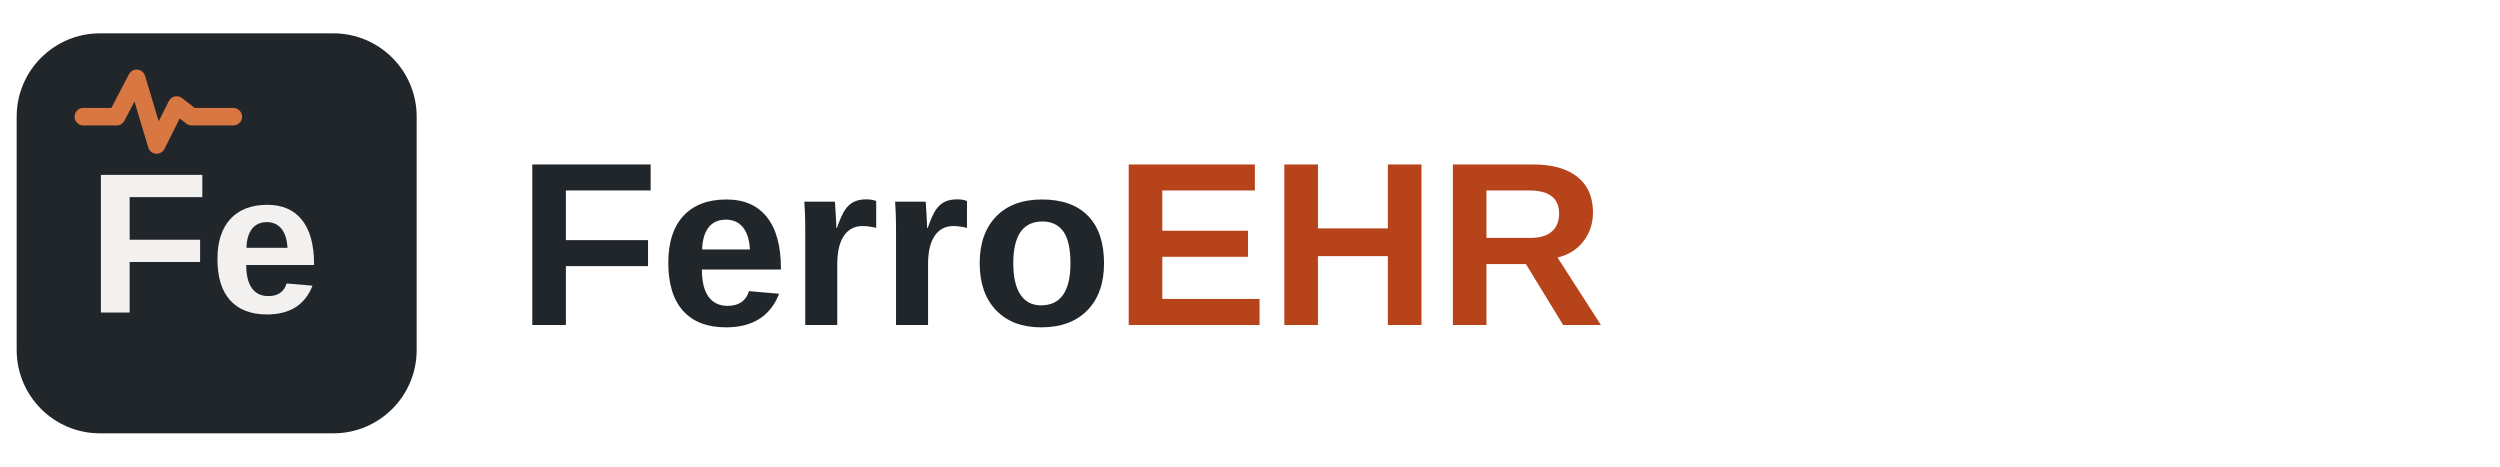
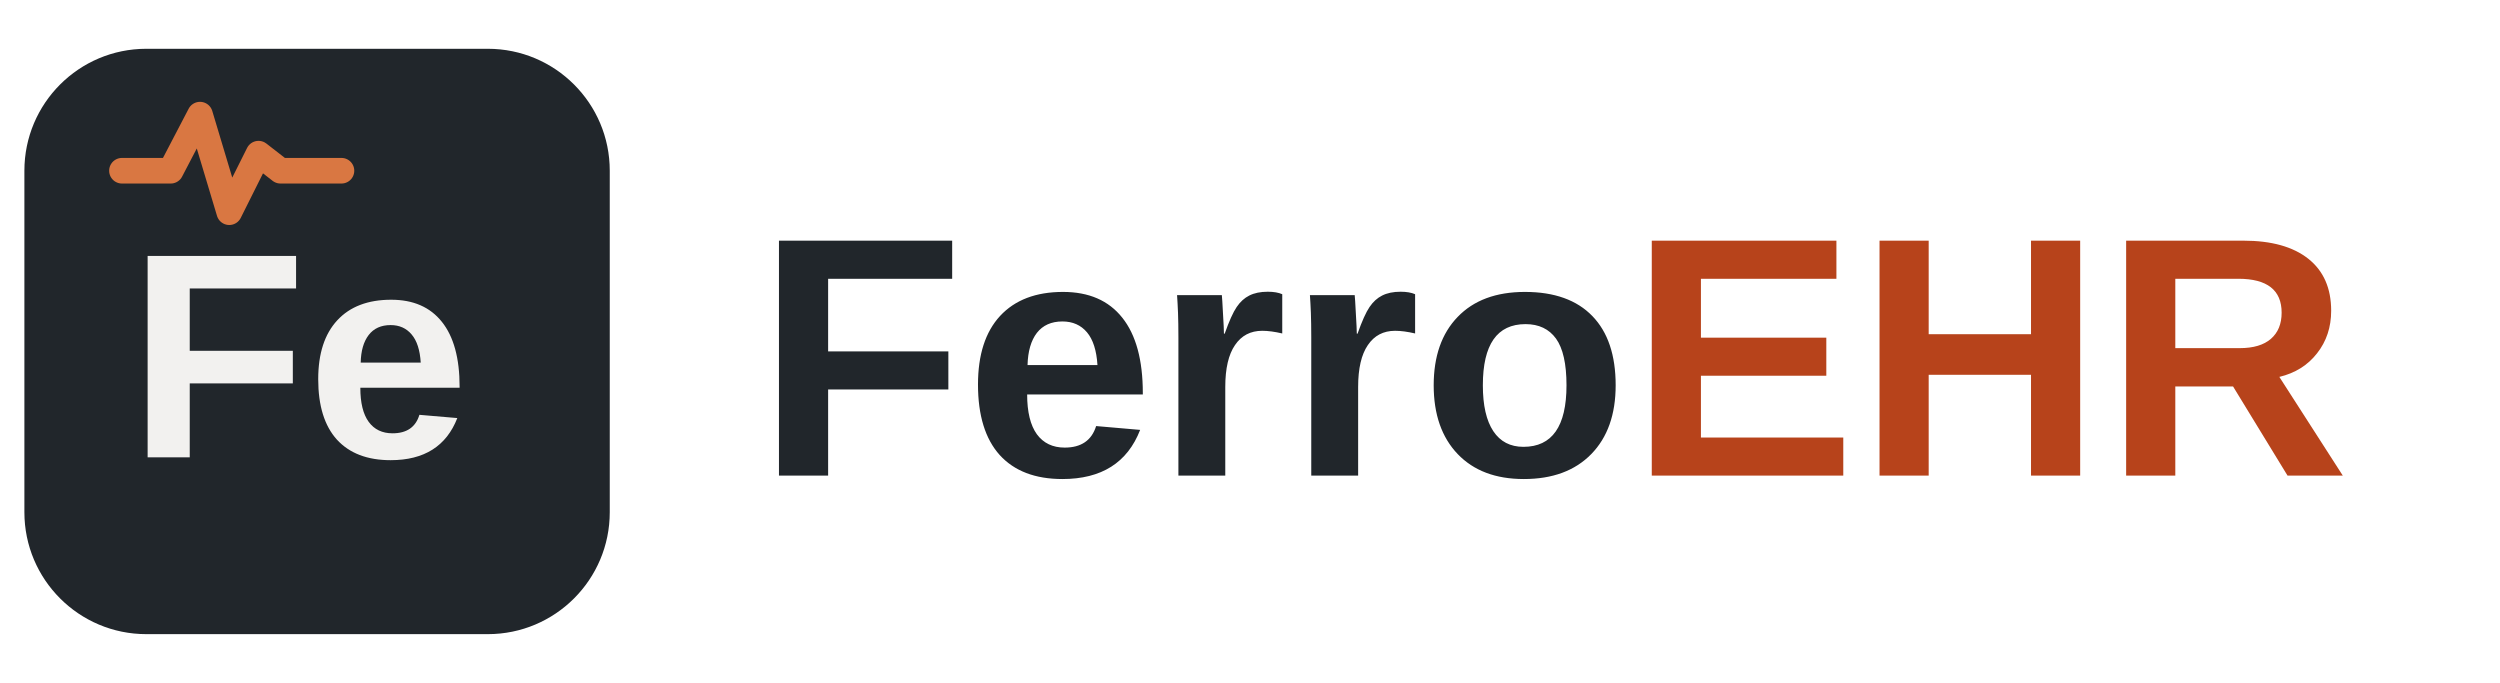
- <svg xmlns="http://www.w3.org/2000/svg" width="300" height="56" viewBox="0 0 300 56" role="img" aria-label="FerroEHR">
+ <svg xmlns="http://www.w3.org/2000/svg" width="205" height="56" viewBox="0 0 205 56" role="img" aria-label="FerroEHR">
  <rect x="2" y="4" width="48" height="48" rx="10" fill="#21262B" />
  <text x="24.5" y="37.5" font-family="'Avenir Next',Avenir,Futura,'Helvetica Neue',Arial,sans-serif" font-size="24" font-weight="600" fill="#F2F1EF" text-anchor="middle">Fe</text>
  <polyline points="10,14 14,14 16.4,9.4 18.8,17.4 21.2,12.6 23,14 28,14" fill="none" stroke="#D97742" stroke-width="2.1" stroke-linecap="round" stroke-linejoin="round" />
  <text x="62" y="39" font-family="'Avenir Next',Avenir,Futura,'Helvetica Neue',Arial,sans-serif" font-size="28" font-weight="600" fill="#21262B">Ferro<tspan fill="#B7431B" font-weight="700">EHR</tspan>
  </text>
</svg>
